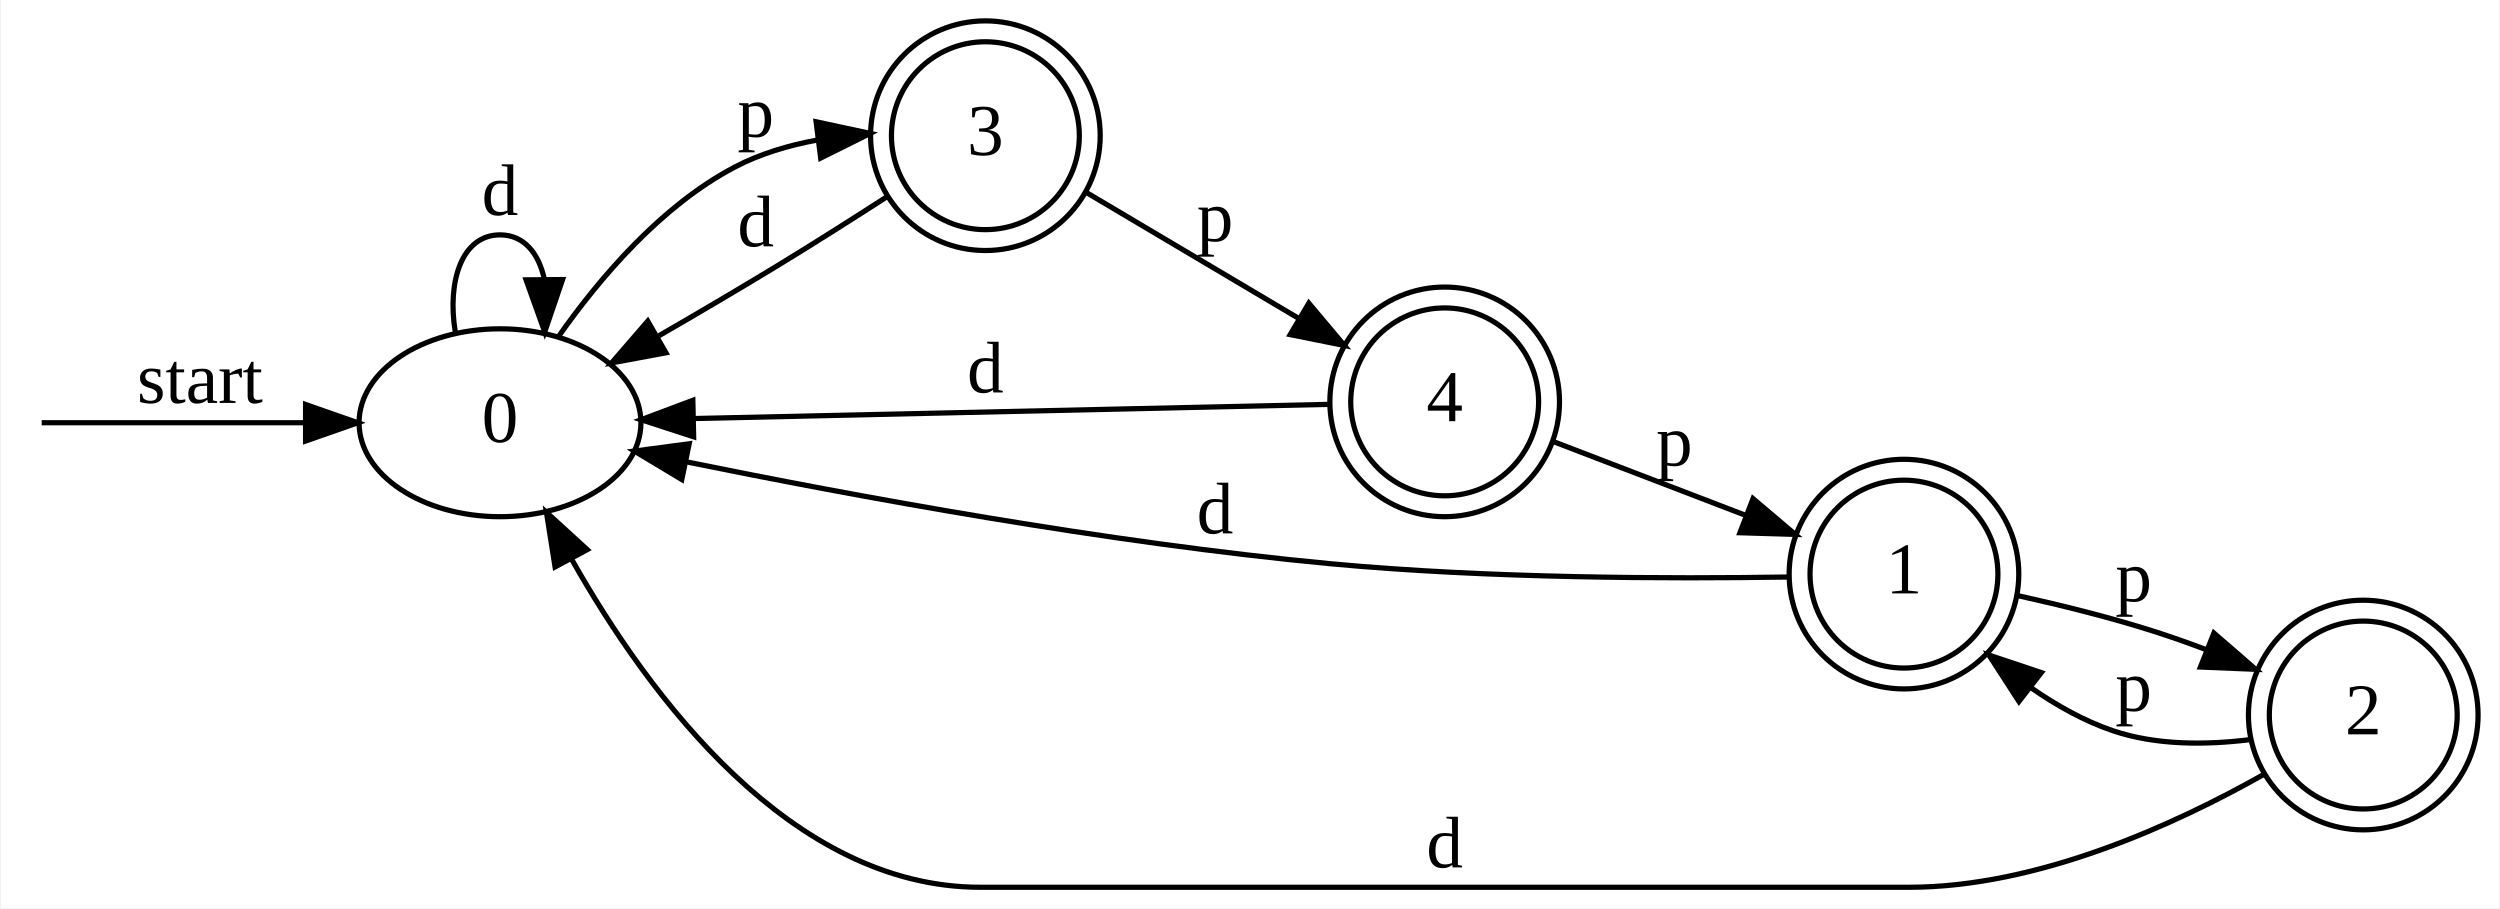
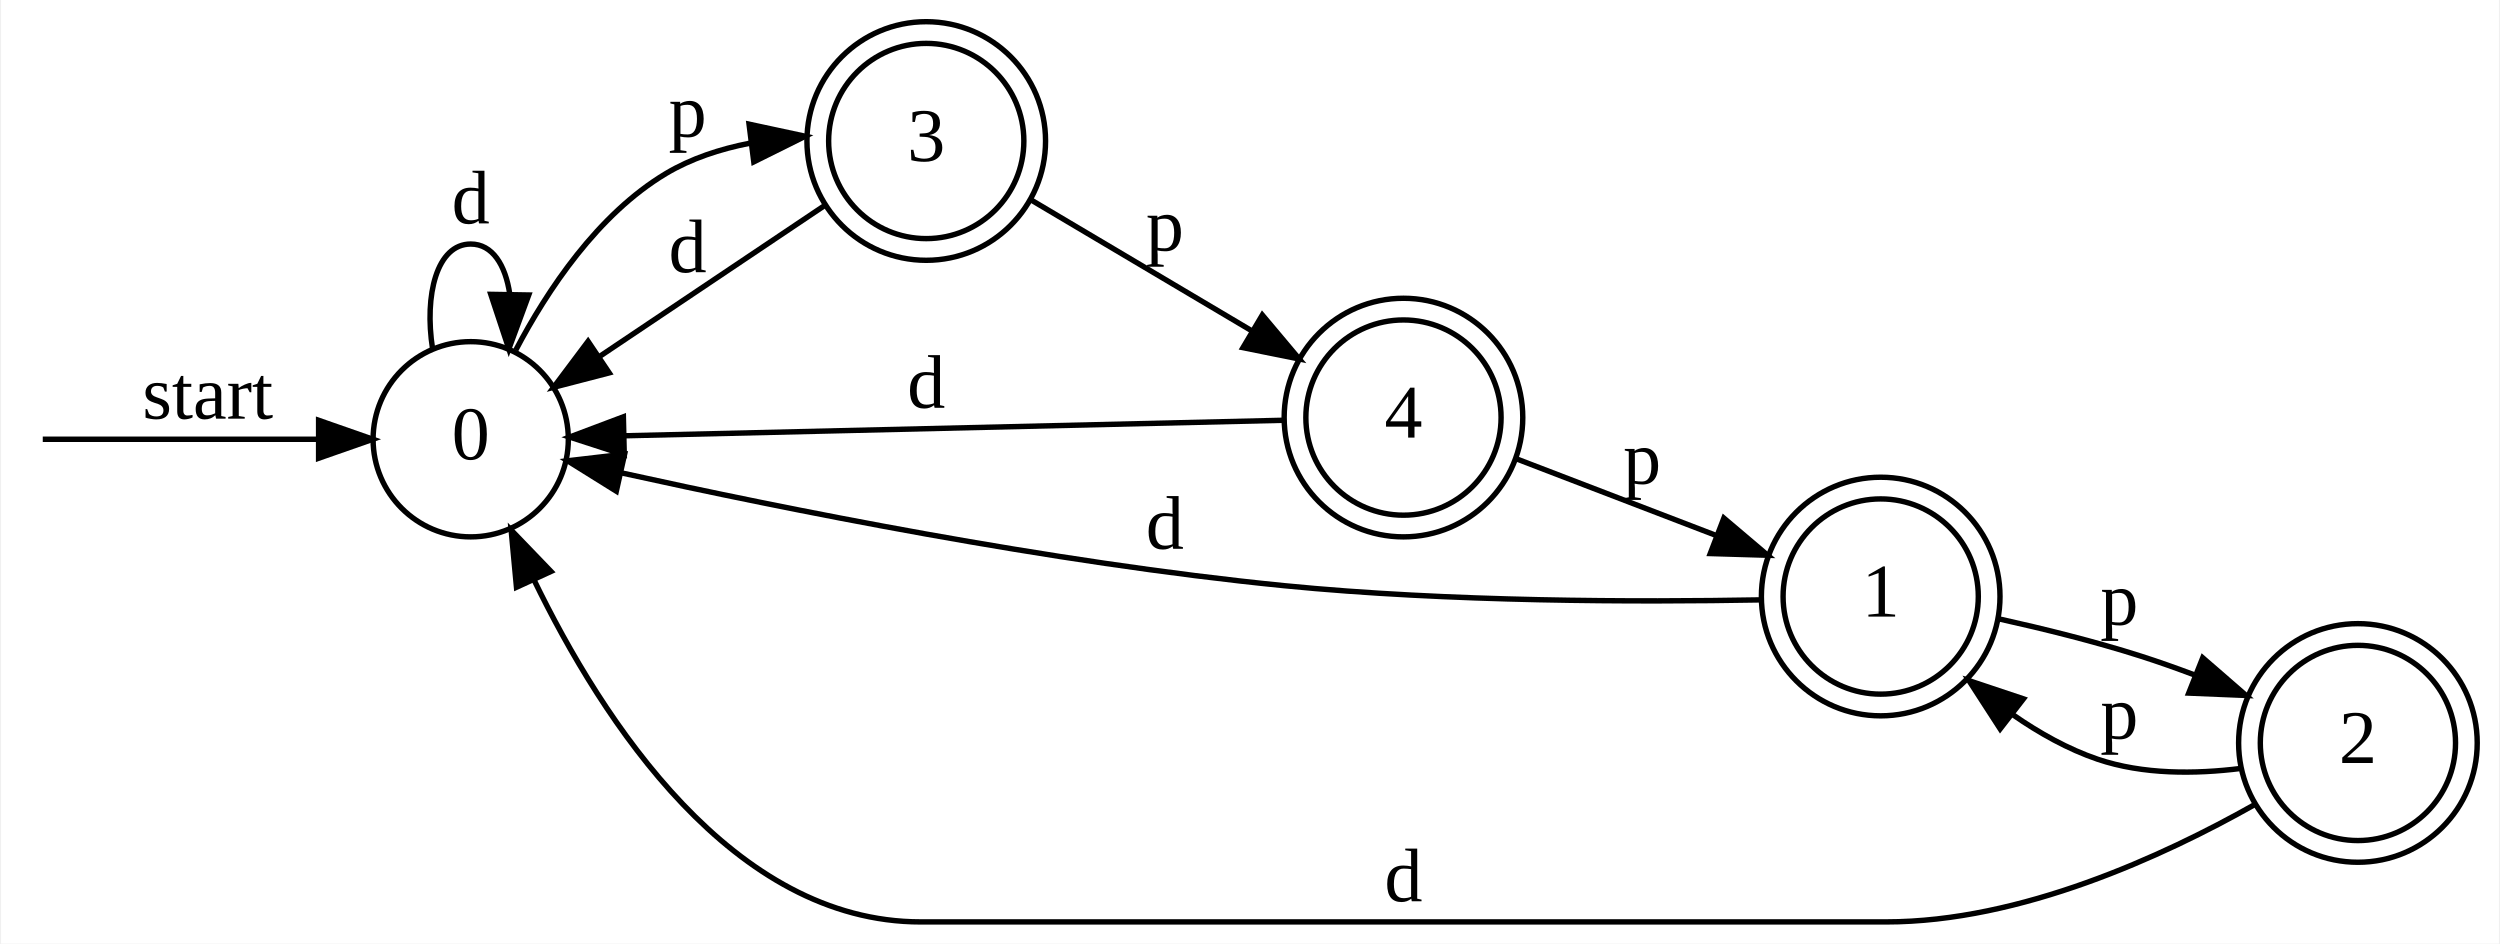
- <svg xmlns="http://www.w3.org/2000/svg" width="479pt" height="174pt" viewBox="0.00 0.00 478.60 174.00">
+ <svg xmlns="http://www.w3.org/2000/svg" width="461pt" height="174pt" viewBox="0.00 0.00 460.60 174.00">
  <g id="graph0" class="graph" transform="scale(1 1) rotate(0) translate(4 170)">
-     <polygon fill="white" stroke="none" points="-4,4 -4,-170 474.6,-170 474.6,4 -4,4" />
+     <polygon fill="white" stroke="none" points="-4,4 -4,-170 456.6,-170 456.6,4 -4,4" />
    <g id="node2" class="node">
-       <ellipse fill="none" stroke="black" cx="91.6" cy="-89" rx="27" ry="18" />
-       <text text-anchor="middle" x="91.6" y="-85.3" font-family="Times New Roman,serif" font-size="14.00">0</text>
+       <ellipse fill="none" stroke="black" cx="82.6" cy="-89" rx="18" ry="18" />
+       <text text-anchor="middle" x="82.6" y="-85.3" font-family="Times New Roman,serif" font-size="14.00">0</text>
    </g>
    <g id="edge1" class="edge">
-       <path fill="none" stroke="black" d="M3.786,-89C8.87,-89 32.709,-89 54.122,-89" />
-       <polygon fill="black" stroke="black" points="54.346,-92.5 64.346,-89 54.346,-85.5 54.346,-92.5" />
+       <path fill="none" stroke="black" d="M3.685,-89C8.696,-89 34.008,-89 54.442,-89" />
+       <polygon fill="black" stroke="black" points="54.55,-92.5 64.55,-89 54.55,-85.5 54.55,-92.5" />
      <text text-anchor="middle" x="34.1" y="-92.8" font-family="Times New Roman,serif" font-size="14.00">start</text>
    </g>
    <g id="edge4" class="edge">
-       <path fill="none" stroke="black" d="M83.031,-106.41C81.431,-116.088 84.287,-125 91.6,-125 96.17,-125 99,-121.519 100.089,-116.545" />
-       <polygon fill="black" stroke="black" points="103.59,-116.437 100.169,-106.41 96.59,-116.382 103.59,-116.437" />
-       <text text-anchor="middle" x="91.6" y="-128.8" font-family="Times New Roman,serif" font-size="14.00">d</text>
+       <path fill="none" stroke="black" d="M75.569,-105.664C74.006,-115.625 76.35,-125 82.6,-125 86.604,-125 89.005,-121.152 89.802,-115.768" />
+       <polygon fill="black" stroke="black" points="93.3,-115.603 89.631,-105.664 86.301,-115.722 93.3,-115.603" />
+       <text text-anchor="middle" x="82.6" y="-128.8" font-family="Times New Roman,serif" font-size="14.00">d</text>
    </g>
    <g id="node3" class="node">
-       <ellipse fill="none" stroke="black" cx="184.6" cy="-144" rx="18" ry="18" />
-       <ellipse fill="none" stroke="black" cx="184.6" cy="-144" rx="22" ry="22" />
-       <text text-anchor="middle" x="184.6" y="-140.3" font-family="Times New Roman,serif" font-size="14.00">3</text>
+       <ellipse fill="none" stroke="black" cx="166.6" cy="-144" rx="18" ry="18" />
+       <ellipse fill="none" stroke="black" cx="166.6" cy="-144" rx="22" ry="22" />
+       <text text-anchor="middle" x="166.6" y="-140.3" font-family="Times New Roman,serif" font-size="14.00">3</text>
    </g>
    <g id="edge5" class="edge">
-       <path fill="none" stroke="black" d="M102.784,-105.485C110.594,-116.608 122.425,-130.565 136.6,-138 141.394,-140.515 146.83,-142.133 152.26,-143.149" />
-       <polygon fill="black" stroke="black" points="152.167,-146.665 162.526,-144.44 153.041,-139.72 152.167,-146.665" />
-       <text text-anchor="middle" x="140.6" y="-143.8" font-family="Times New Roman,serif" font-size="14.00">p</text>
+       <path fill="none" stroke="black" d="M90.908,-105.439C96.748,-116.54 106.037,-130.491 118.6,-138 123.247,-140.778 128.611,-142.524 134.016,-143.585" />
+       <polygon fill="black" stroke="black" points="133.925,-147.101 144.283,-144.873 134.797,-140.155 133.925,-147.101" />
+       <text text-anchor="middle" x="122.6" y="-144.8" font-family="Times New Roman,serif" font-size="14.00">p</text>
    </g>
    <g id="edge8" class="edge">
-       <path fill="none" stroke="black" d="M165.848,-132.373C159.223,-128.099 151.608,-123.264 144.6,-119 137.338,-114.581 129.425,-109.933 122.013,-105.649" />
-       <polygon fill="black" stroke="black" points="123.394,-102.407 112.979,-100.464 119.91,-108.478 123.394,-102.407" />
-       <text text-anchor="middle" x="140.6" y="-122.8" font-family="Times New Roman,serif" font-size="14.00">d</text>
+       <path fill="none" stroke="black" d="M147.763,-132.036C135.614,-123.888 119.427,-113.03 106.351,-104.26" />
+       <polygon fill="black" stroke="black" points="108.138,-101.244 97.883,-98.58 104.239,-107.057 108.138,-101.244" />
+       <text text-anchor="middle" x="122.6" y="-119.8" font-family="Times New Roman,serif" font-size="14.00">d</text>
    </g>
    <g id="node4" class="node">
-       <ellipse fill="none" stroke="black" cx="272.6" cy="-93" rx="18" ry="18" />
-       <ellipse fill="none" stroke="black" cx="272.6" cy="-93" rx="22" ry="22" />
-       <text text-anchor="middle" x="272.6" y="-89.3" font-family="Times New Roman,serif" font-size="14.00">4</text>
+       <ellipse fill="none" stroke="black" cx="254.6" cy="-93" rx="18" ry="18" />
+       <ellipse fill="none" stroke="black" cx="254.6" cy="-93" rx="22" ry="22" />
+       <text text-anchor="middle" x="254.6" y="-89.3" font-family="Times New Roman,serif" font-size="14.00">4</text>
    </g>
    <g id="edge9" class="edge">
-       <path fill="none" stroke="black" d="M203.838,-133.184C215.696,-126.152 231.366,-116.86 244.649,-108.983" />
-       <polygon fill="black" stroke="black" points="246.572,-111.911 253.388,-103.8 243.001,-105.891 246.572,-111.911" />
-       <text text-anchor="middle" x="228.6" y="-123.8" font-family="Times New Roman,serif" font-size="14.00">p</text>
+       <path fill="none" stroke="black" d="M185.838,-133.184C197.696,-126.152 213.366,-116.86 226.649,-108.983" />
+       <polygon fill="black" stroke="black" points="228.572,-111.911 235.388,-103.8 225.001,-105.891 228.572,-111.911" />
+       <text text-anchor="middle" x="210.6" y="-123.8" font-family="Times New Roman,serif" font-size="14.00">p</text>
    </g>
    <g id="edge10" class="edge">
-       <path fill="none" stroke="black" d="M250.573,-92.53C220.676,-91.862 165.459,-90.628 128.875,-89.811" />
-       <polygon fill="black" stroke="black" points="128.704,-86.306 118.628,-89.582 128.547,-93.304 128.704,-86.306" />
-       <text text-anchor="middle" x="184.6" y="-94.8" font-family="Times New Roman,serif" font-size="14.00">d</text>
+       <path fill="none" stroke="black" d="M232.349,-92.5C201.62,-91.777 144.765,-90.439 110.945,-89.643" />
+       <polygon fill="black" stroke="black" points="110.916,-86.142 100.836,-89.406 110.751,-93.14 110.916,-86.142" />
+       <text text-anchor="middle" x="166.6" y="-94.8" font-family="Times New Roman,serif" font-size="14.00">d</text>
    </g>
    <g id="node5" class="node">
-       <ellipse fill="none" stroke="black" cx="360.6" cy="-60" rx="18" ry="18" />
-       <ellipse fill="none" stroke="black" cx="360.6" cy="-60" rx="22" ry="22" />
-       <text text-anchor="middle" x="360.6" y="-56.3" font-family="Times New Roman,serif" font-size="14.00">1</text>
+       <ellipse fill="none" stroke="black" cx="342.6" cy="-60" rx="18" ry="18" />
+       <ellipse fill="none" stroke="black" cx="342.6" cy="-60" rx="22" ry="22" />
+       <text text-anchor="middle" x="342.6" y="-56.3" font-family="Times New Roman,serif" font-size="14.00">1</text>
    </g>
    <g id="edge11" class="edge">
-       <path fill="none" stroke="black" d="M293.546,-85.346C304.401,-81.181 318.037,-75.948 330.098,-71.321" />
-       <polygon fill="black" stroke="black" points="331.68,-74.463 339.762,-67.612 329.172,-67.927 331.68,-74.463" />
-       <text text-anchor="middle" x="316.6" y="-80.8" font-family="Times New Roman,serif" font-size="14.00">p</text>
+       <path fill="none" stroke="black" d="M275.546,-85.346C286.401,-81.181 300.037,-75.948 312.098,-71.321" />
+       <polygon fill="black" stroke="black" points="313.68,-74.463 321.762,-67.612 311.172,-67.927 313.68,-74.463" />
+       <text text-anchor="middle" x="298.6" y="-80.8" font-family="Times New Roman,serif" font-size="14.00">p</text>
    </g>
    <g id="edge2" class="edge">
-       <path fill="none" stroke="black" d="M338.243,-59.443C316.229,-59.091 280.938,-59.146 250.6,-62 207.91,-66.016 159.371,-74.979 127.489,-81.479" />
-       <polygon fill="black" stroke="black" points="126.431,-78.124 117.348,-83.578 127.85,-84.978 126.431,-78.124" />
-       <text text-anchor="middle" x="228.6" y="-67.8" font-family="Times New Roman,serif" font-size="14.00">d</text>
+       <path fill="none" stroke="black" d="M320.237,-59.38C298.218,-58.978 262.924,-58.994 232.6,-62 189.495,-66.273 140.155,-76.23 110.461,-82.785" />
+       <polygon fill="black" stroke="black" points="109.449,-79.424 100.457,-85.029 110.981,-86.255 109.449,-79.424" />
+       <text text-anchor="middle" x="210.6" y="-68.8" font-family="Times New Roman,serif" font-size="14.00">d</text>
    </g>
    <g id="node6" class="node">
-       <ellipse fill="none" stroke="black" cx="448.6" cy="-33" rx="18" ry="18" />
-       <ellipse fill="none" stroke="black" cx="448.6" cy="-33" rx="22" ry="22" />
-       <text text-anchor="middle" x="448.6" y="-29.3" font-family="Times New Roman,serif" font-size="14.00">2</text>
+       <ellipse fill="none" stroke="black" cx="430.6" cy="-33" rx="18" ry="18" />
+       <ellipse fill="none" stroke="black" cx="430.6" cy="-33" rx="22" ry="22" />
+       <text text-anchor="middle" x="430.6" y="-29.3" font-family="Times New Roman,serif" font-size="14.00">2</text>
    </g>
    <g id="edge3" class="edge">
-       <path fill="none" stroke="black" d="M382.385,-55.884C390.627,-54.058 400.139,-51.707 408.6,-49 411.806,-47.974 415.12,-46.801 418.398,-45.565" />
-       <polygon fill="black" stroke="black" points="419.982,-48.702 427.986,-41.76 417.4,-42.196 419.982,-48.702" />
-       <text text-anchor="middle" x="404.6" y="-54.8" font-family="Times New Roman,serif" font-size="14.00">p</text>
+       <path fill="none" stroke="black" d="M364.385,-55.884C372.627,-54.058 382.139,-51.707 390.6,-49 393.806,-47.974 397.12,-46.801 400.398,-45.565" />
+       <polygon fill="black" stroke="black" points="401.982,-48.702 409.986,-41.76 399.4,-42.196 401.982,-48.702" />
+       <text text-anchor="middle" x="386.6" y="-54.8" font-family="Times New Roman,serif" font-size="14.00">p</text>
    </g>
    <g id="edge6" class="edge">
-       <path fill="none" stroke="black" d="M429.579,-21.643C412.686,-12.098 386.388,-0 361.6,-0 183.6,-0 183.6,-0 183.6,-0 147.386,-0 120.246,-36.47 105.403,-62.718" />
-       <polygon fill="black" stroke="black" points="102.151,-61.375 100.497,-71.84 108.316,-64.691 102.151,-61.375" />
-       <text text-anchor="middle" x="272.6" y="-3.8" font-family="Times New Roman,serif" font-size="14.00">d</text>
+       <path fill="none" stroke="black" d="M411.579,-21.643C394.686,-12.098 368.388,-0 343.6,-0 165.6,-0 165.6,-0 165.6,-0 130.983,-0 106.958,-36.867 94.231,-63.145" />
+       <polygon fill="black" stroke="black" points="91.038,-61.711 90.054,-72.26 97.402,-64.627 91.038,-61.711" />
+       <text text-anchor="middle" x="254.6" y="-3.8" font-family="Times New Roman,serif" font-size="14.00">d</text>
    </g>
    <g id="edge7" class="edge">
-       <path fill="none" stroke="black" d="M427.02,-28.3C418.631,-27.246 408.96,-27.157 400.6,-30 395.141,-31.857 389.849,-34.82 385.016,-38.177" />
-       <polygon fill="black" stroke="black" points="382.632,-35.597 376.875,-44.492 386.922,-41.128 382.632,-35.597" />
-       <text text-anchor="middle" x="404.6" y="-33.8" font-family="Times New Roman,serif" font-size="14.00">p</text>
+       <path fill="none" stroke="black" d="M409.02,-28.3C400.631,-27.246 390.96,-27.157 382.6,-30 377.141,-31.857 371.849,-34.82 367.016,-38.177" />
+       <polygon fill="black" stroke="black" points="364.632,-35.597 358.875,-44.492 368.922,-41.128 364.632,-35.597" />
+       <text text-anchor="middle" x="386.6" y="-33.8" font-family="Times New Roman,serif" font-size="14.00">p</text>
    </g>
  </g>
</svg>
